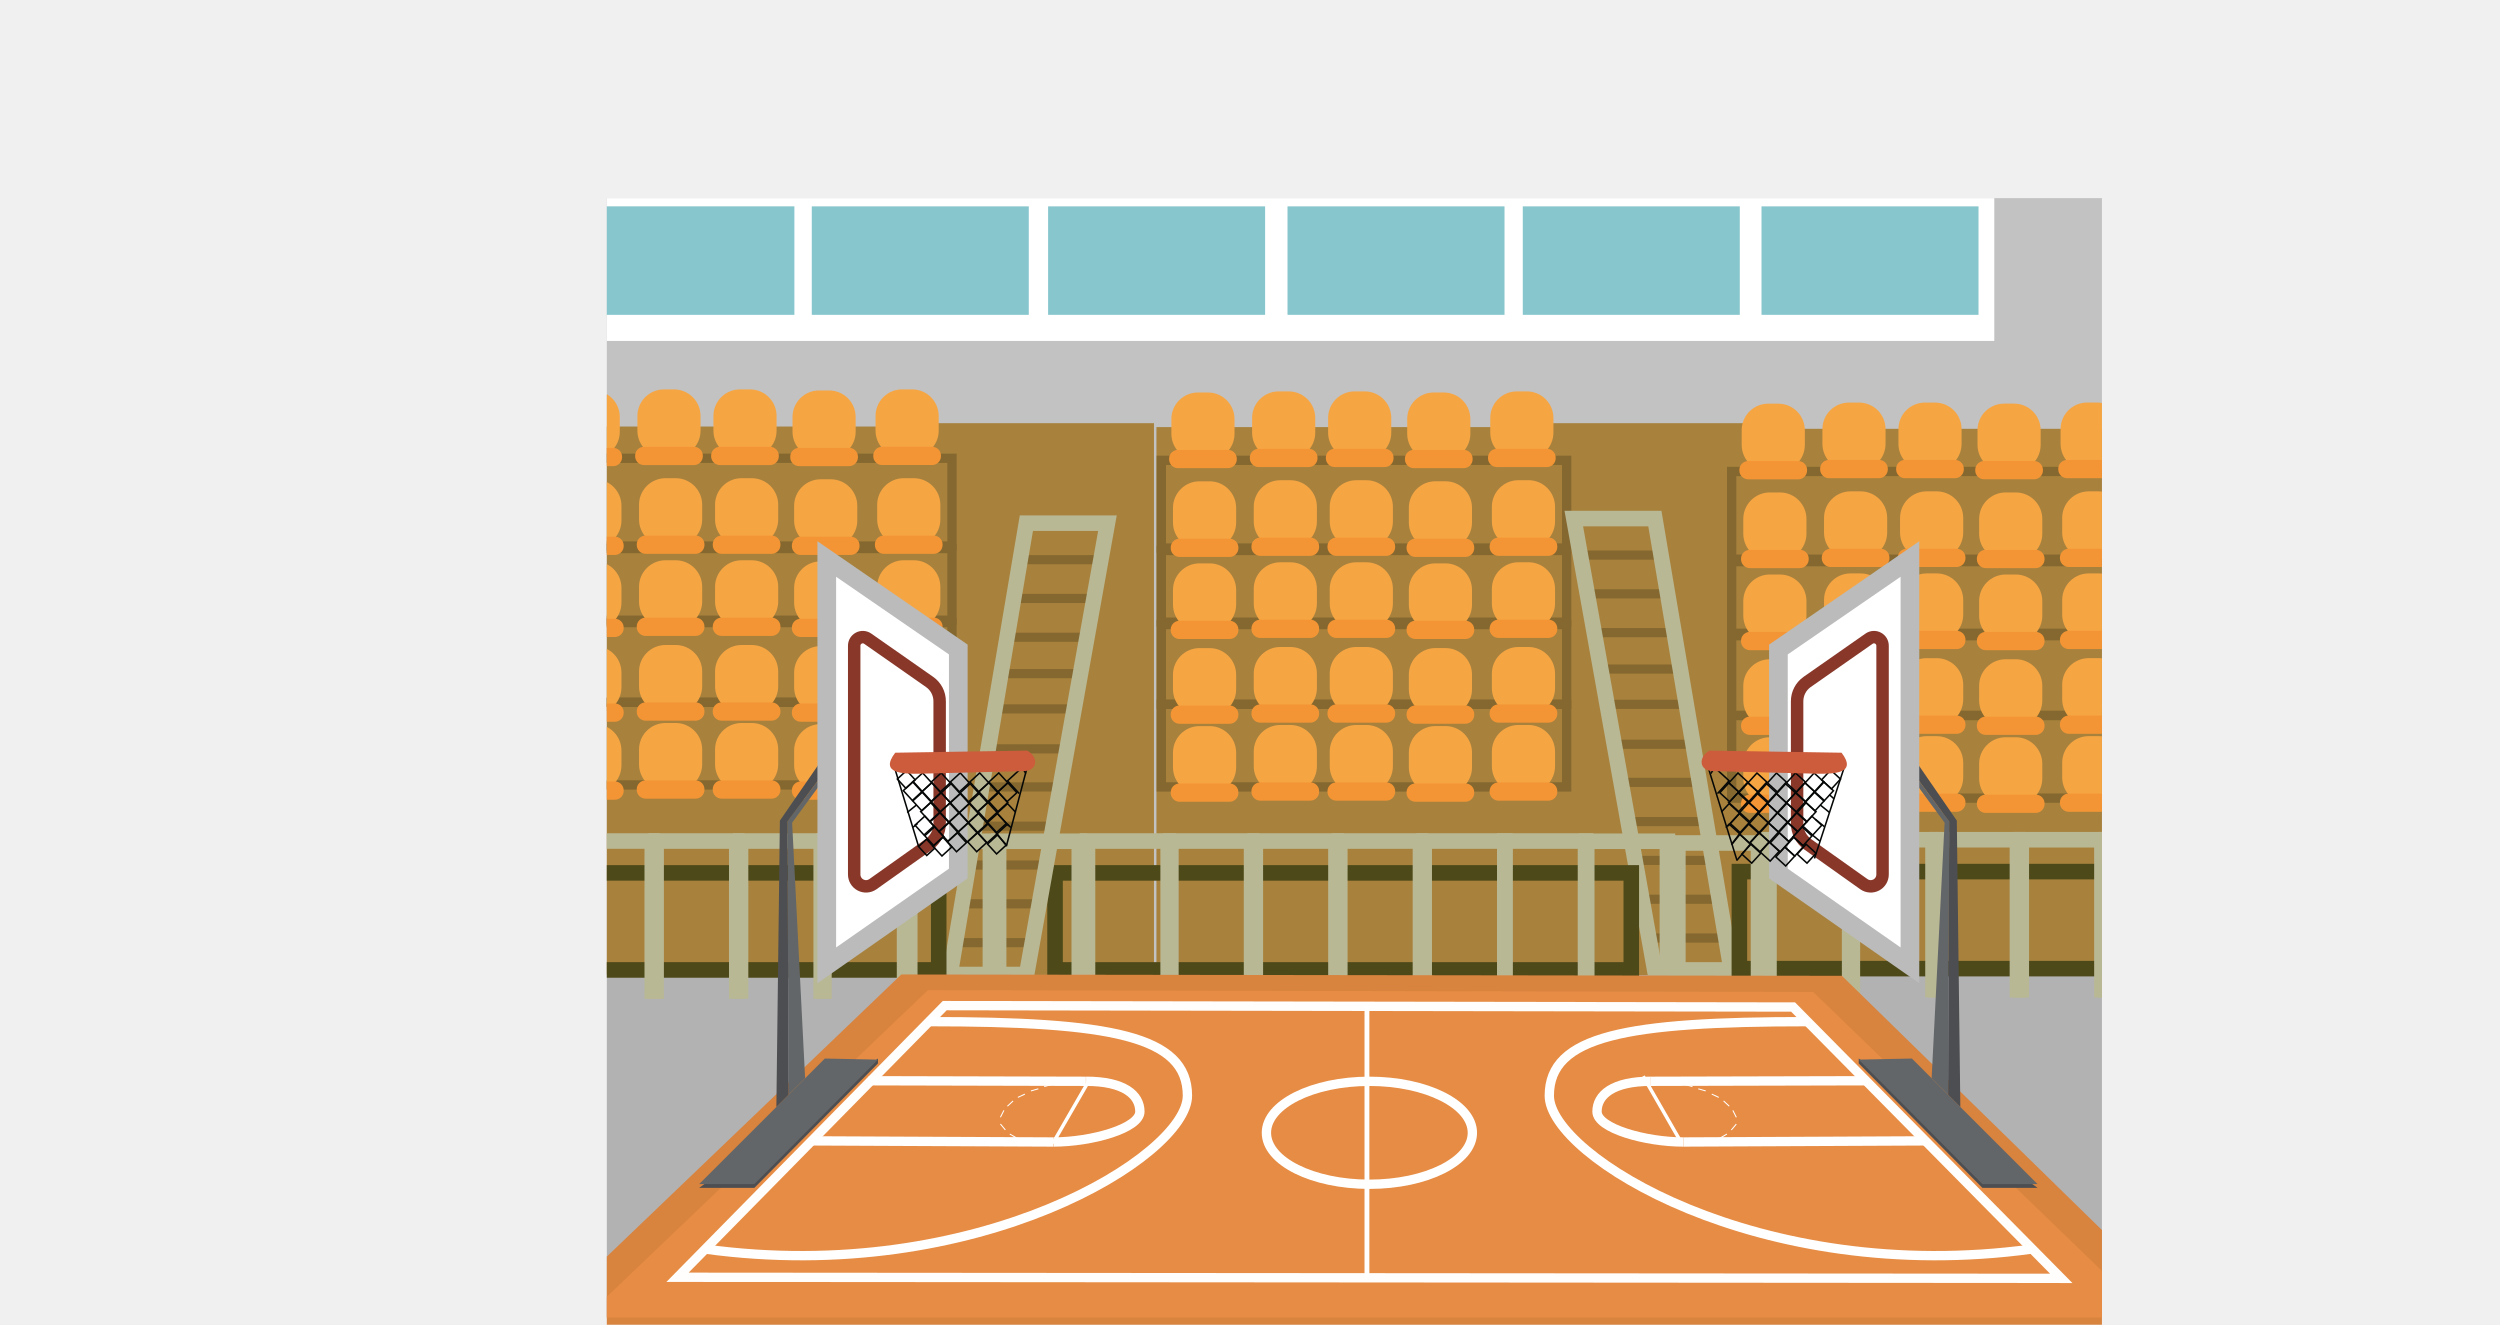
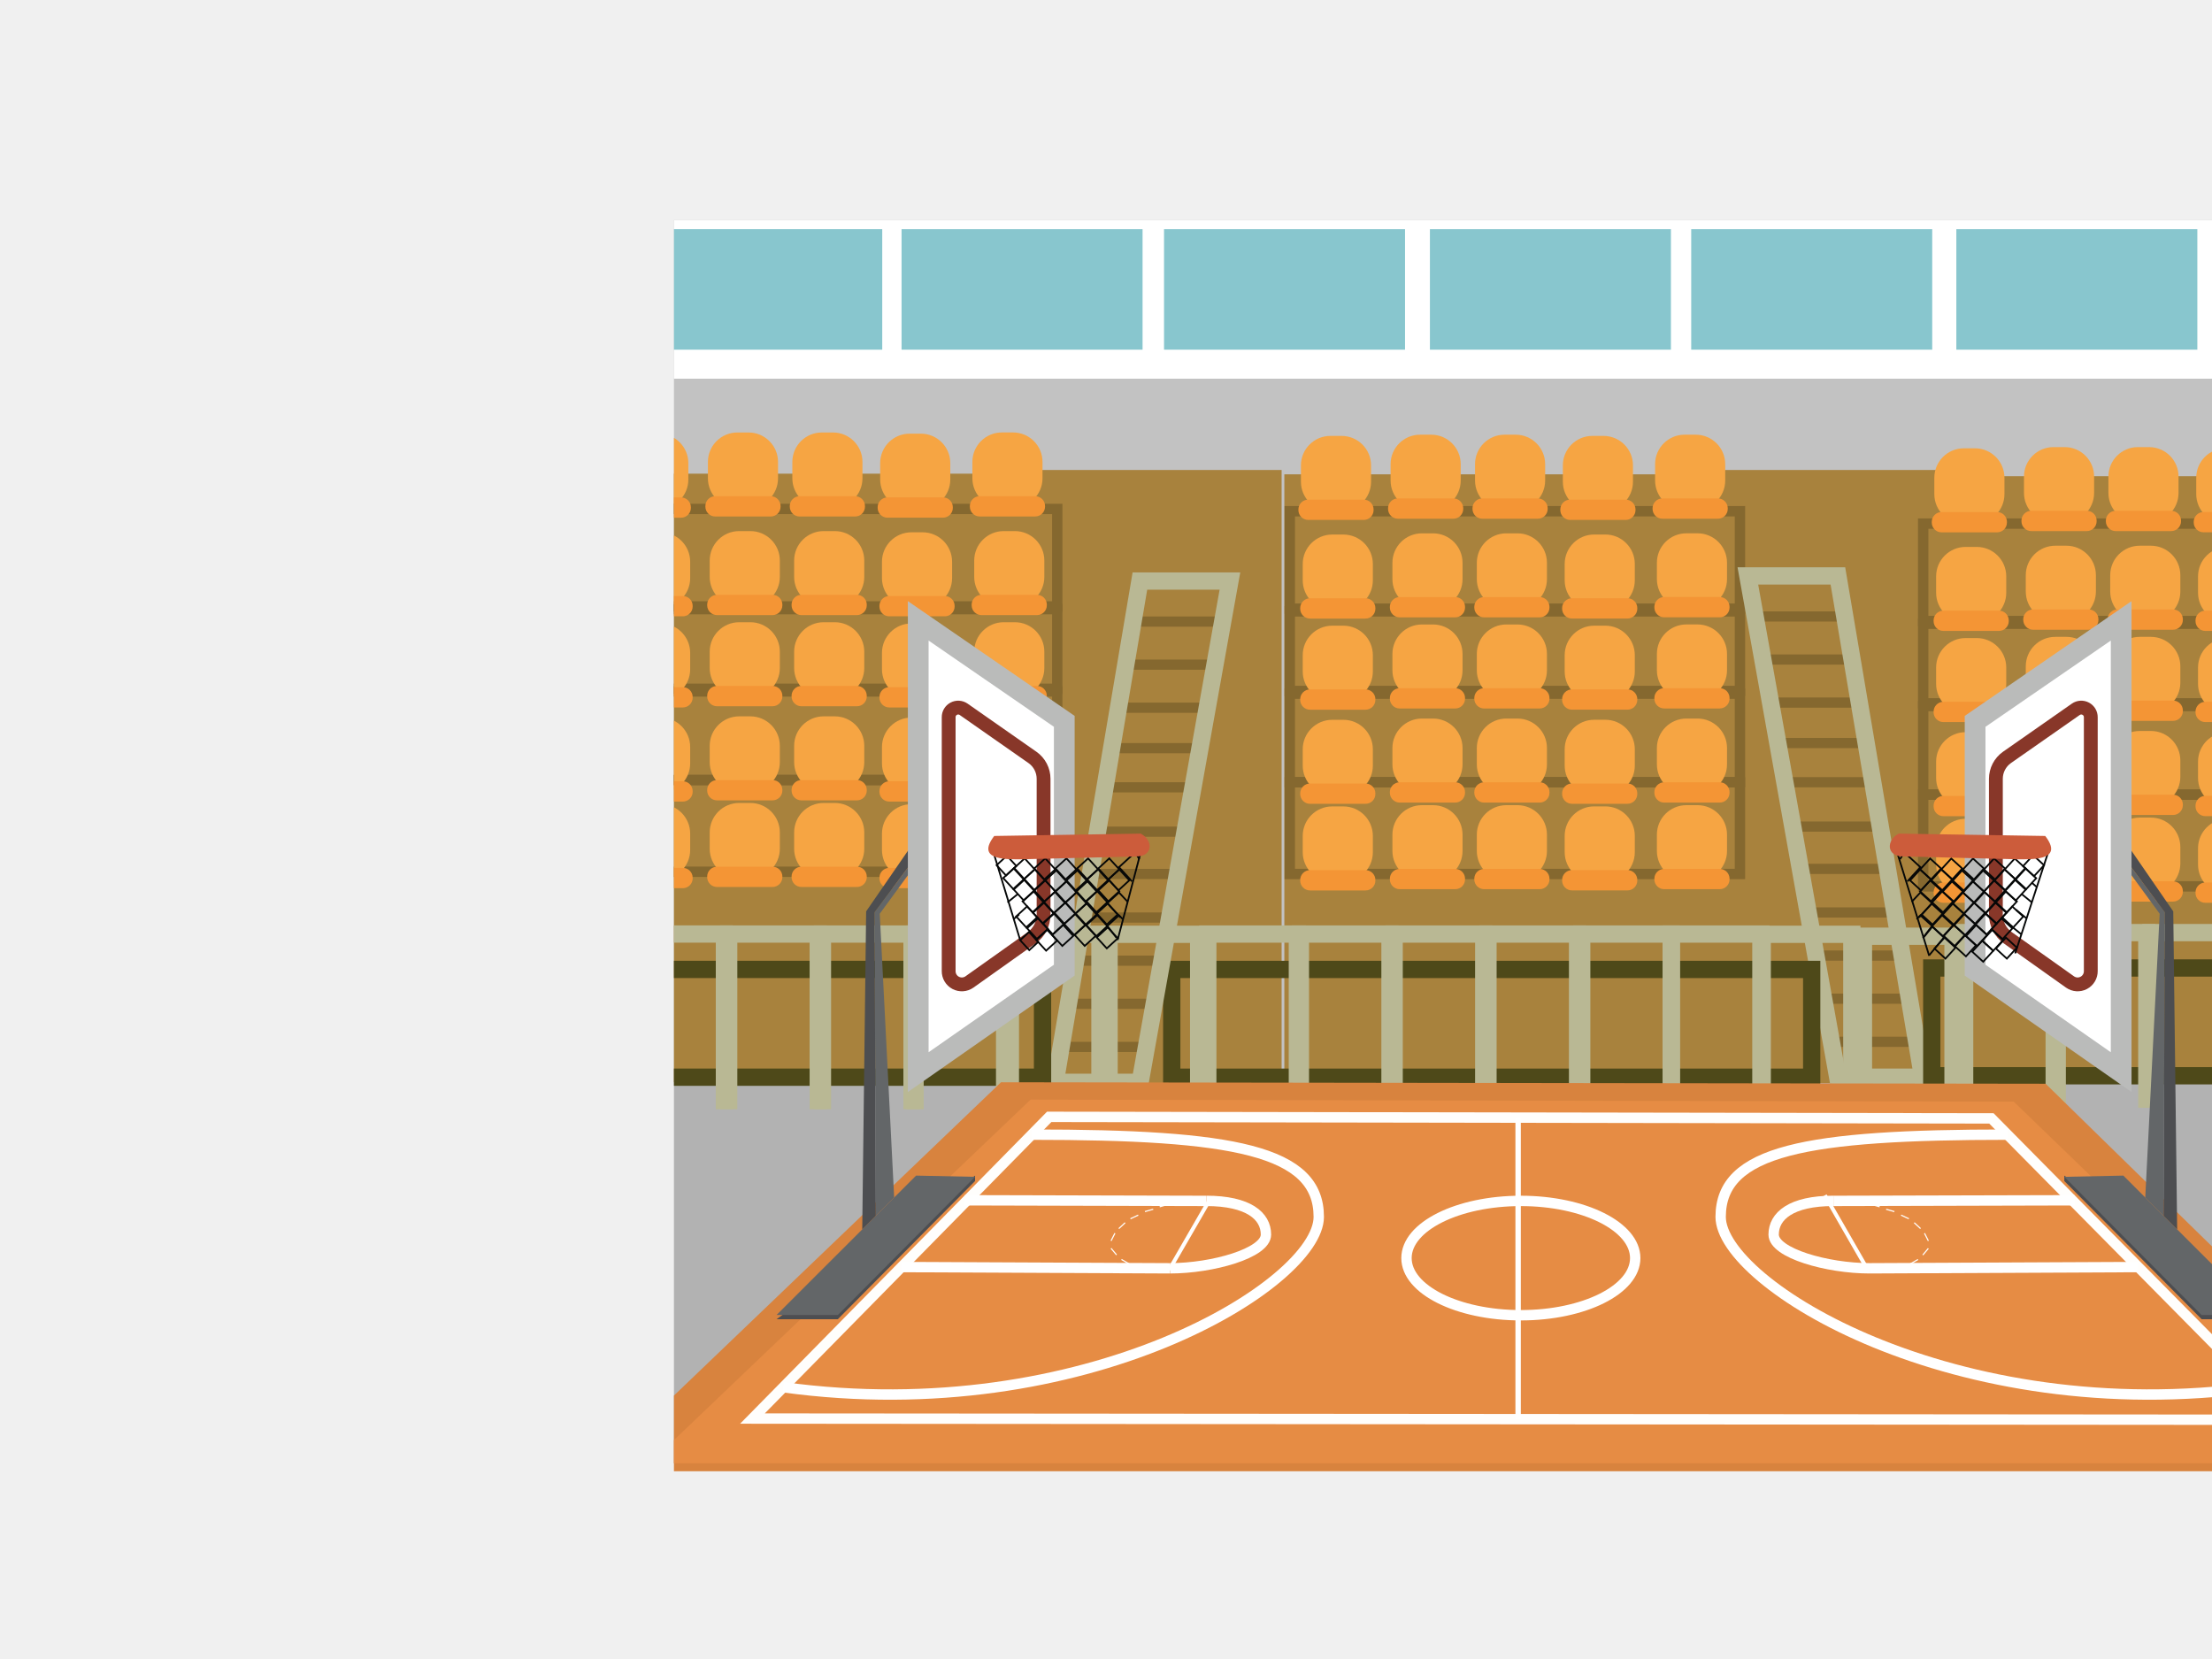
- <svg xmlns="http://www.w3.org/2000/svg" id="Layer_1" data-name="Layer 1" viewBox="0 0 803.33 425.67">
+ <svg xmlns="http://www.w3.org/2000/svg" id="Layer_1" data-name="Layer 1" width="640" height="480" version="1.1" viewBox="0 0 640 480">
  <defs>
    <style>.cls-1,.cls-12,.cls-13,.cls-16,.cls-17,.cls-21,.cls-22,.cls-9{fill:none;}.cls-2{clip-path:url(#clip-path);}.cls-3{fill:#c2c2c2;}.cls-4{fill:#a8823d;}.cls-5{fill:#b2b2b2;}.cls-20,.cls-6{fill:#fff;}.cls-7{fill:#88c6ce;}.cls-8{fill:#f6a543;}.cls-9{stroke:#85682f;}.cls-12,.cls-13,.cls-16,.cls-17,.cls-20,.cls-21,.cls-22,.cls-9{stroke-miterlimit:10;}.cls-16,.cls-17,.cls-9{stroke-width:3px;}.cls-10{fill:#f49535;}.cls-11{fill:#85682f;}.cls-12{stroke:#b9b894;}.cls-12,.cls-13{stroke-width:5px;}.cls-13{stroke:#4e4919;}.cls-14{fill:#d8833e;}.cls-15{fill:#e68c44;}.cls-16{stroke:#fffefc;}.cls-17{stroke:#fff;}.cls-18{fill:#4d4e51;}.cls-19{fill:#636668;}.cls-20{stroke:#babbba;stroke-width:6px;}.cls-21{stroke:#883729;stroke-width:4px;}.cls-22{stroke:#050707;stroke-width:0.5px;}.cls-23{fill:#cc5c3b;}</style>
    <clipPath id="clip-path" transform="translate(194.99 63.67)">
      <rect class="cls-1" width="480.43" height="362" />
    </clipPath>
  </defs>
  <g class="cls-2">
    <rect class="cls-3" width="803.33" height="313.29" />
    <rect class="cls-4" x="496.35" y="135.98" width="70.16" height="177.71" />
    <rect class="cls-4" x="300.65" y="135.98" width="70.16" height="177.89" />
    <rect class="cls-4" x="552.6" y="137.78" width="124.58" height="176.11" />
    <rect class="cls-4" x="371.6" y="137.24" width="134.55" height="176.11" />
    <rect class="cls-4" x="194.99" y="137.05" width="110.91" height="176.11" />
    <rect class="cls-5" x="194.99" y="313.34" width="485.75" height="110.04" />
    <rect class="cls-6" x="102.46" y="23.07" width="538.37" height="86.49" />
    <rect class="cls-7" x="109.17" y="27.76" width="69.73" height="34.86" />
    <rect class="cls-7" x="109.17" y="66.31" width="69.73" height="34.86" />
    <rect class="cls-7" x="185.53" y="27.76" width="69.73" height="34.86" />
    <rect class="cls-7" x="185.53" y="66.31" width="69.73" height="34.86" />
    <rect class="cls-7" x="260.85" y="27.76" width="69.73" height="34.86" />
    <rect class="cls-7" x="260.85" y="66.31" width="69.73" height="34.86" />
    <rect class="cls-7" x="338.11" y="27.76" width="69.73" height="34.86" />
    <rect class="cls-7" x="413.72" y="27.76" width="69.73" height="34.86" />
    <rect class="cls-7" x="336.79" y="66.31" width="69.73" height="34.86" />
    <rect class="cls-7" x="413.72" y="66.31" width="69.73" height="34.86" />
    <rect class="cls-7" x="489.32" y="27.76" width="69.73" height="34.86" />
    <rect class="cls-7" x="566.03" y="27.76" width="69.73" height="34.86" />
    <rect class="cls-7" x="489.32" y="66.31" width="69.73" height="34.86" />
    <rect class="cls-7" x="566.03" y="66.31" width="69.73" height="34.86" />
    <rect class="cls-8" x="376.4" y="126.12" width="20.29" height="21.78" rx="8.53" />
    <rect class="cls-9" x="373.18" y="147.91" width="130.24" height="28.2" />
    <rect class="cls-9" x="373.18" y="176.89" width="130.24" height="23.03" />
    <rect class="cls-9" x="373.18" y="200.7" width="130.24" height="25.62" />
    <rect class="cls-9" x="373.18" y="226.32" width="130.24" height="26.55" />
    <rect class="cls-10" x="375.67" y="144.56" width="21.75" height="5.87" rx="2.84" />
    <rect class="cls-11" x="507.55" y="176.89" width="26.45" height="2.95" />
    <rect class="cls-11" x="509.6" y="189.35" width="26.45" height="2.95" />
    <rect class="cls-11" x="511.99" y="201.81" width="26.45" height="2.95" />
    <rect class="cls-11" x="514.07" y="213.51" width="26.45" height="2.95" />
    <rect class="cls-11" x="515.85" y="224.85" width="26.45" height="2.95" />
    <rect class="cls-11" x="517.77" y="237.68" width="26.45" height="2.95" />
    <rect class="cls-11" x="520.02" y="249.92" width="26.45" height="2.95" />
    <rect class="cls-11" x="522.55" y="262.53" width="26.45" height="2.95" />
    <rect class="cls-11" x="524.34" y="275" width="26.45" height="2.95" />
    <rect class="cls-11" x="526.57" y="287.48" width="26.45" height="2.95" />
    <rect class="cls-11" x="528.93" y="299.95" width="26.45" height="2.95" />
    <polygon class="cls-12" points="556.28 311.67 531.7 311.67 505.71 166.63 531.76 166.63 556.28 311.67" />
    <rect class="cls-13" x="339.02" y="280.49" width="185.16" height="31.18" />
    <polyline class="cls-12" points="349.45 320.94 349.45 270.25 375.37 270.25 375.37 320.94" />
    <polyline class="cls-12" points="376.24 320.94 376.24 270.25 402.17 270.25 402.17 320.94" />
    <polyline class="cls-12" points="403.37 320.94 403.37 270.25 429.29 270.25 429.29 320.94" />
    <polyline class="cls-12" points="430.52 320.94 430.52 270.25 456.44 270.25 456.44 320.94" />
    <polyline class="cls-12" points="457.64 320.94 457.64 270.25 483.56 270.25 483.56 320.94" />
    <polyline class="cls-12" points="483.56 320.94 483.56 270.25 509.48 270.25 509.48 320.94" />
    <rect class="cls-8" x="402.34" y="125.77" width="20.29" height="21.78" rx="8.53" />
    <rect class="cls-10" x="401.61" y="144.21" width="21.75" height="5.87" rx="2.84" />
    <rect class="cls-8" x="426.77" y="125.77" width="20.29" height="21.78" rx="8.53" />
    <rect class="cls-10" x="426.04" y="144.21" width="21.75" height="5.87" rx="2.84" />
    <rect class="cls-8" x="452.18" y="126.12" width="20.29" height="21.78" rx="8.53" />
    <rect class="cls-10" x="451.45" y="144.56" width="21.75" height="5.87" rx="2.84" />
    <rect class="cls-8" x="478.87" y="125.77" width="20.29" height="21.78" rx="8.53" />
    <rect class="cls-10" x="478.14" y="144.21" width="21.75" height="5.87" rx="2.84" />
    <rect class="cls-8" x="376.92" y="154.66" width="20.29" height="21.78" rx="8.53" />
    <rect class="cls-10" x="376.19" y="173.1" width="21.75" height="5.87" rx="2.84" />
    <rect class="cls-8" x="402.87" y="154.31" width="20.29" height="21.78" rx="8.53" />
    <rect class="cls-10" x="402.13" y="172.75" width="21.75" height="5.87" rx="2.84" />
    <rect class="cls-8" x="427.29" y="154.31" width="20.29" height="21.78" rx="8.53" />
    <rect class="cls-10" x="426.56" y="172.75" width="21.75" height="5.87" rx="2.84" />
    <rect class="cls-8" x="452.71" y="154.65" width="20.29" height="21.78" rx="8.53" />
    <rect class="cls-10" x="451.97" y="173.09" width="21.75" height="5.87" rx="2.84" />
    <rect class="cls-8" x="479.39" y="154.3" width="20.29" height="21.78" rx="8.53" />
    <rect class="cls-10" x="478.66" y="172.74" width="21.75" height="5.87" rx="2.84" />
    <rect class="cls-8" x="376.92" y="181.03" width="20.29" height="21.78" rx="8.53" />
    <rect class="cls-10" x="376.19" y="199.47" width="21.75" height="5.87" rx="2.84" />
    <rect class="cls-8" x="402.87" y="180.68" width="20.29" height="21.78" rx="8.53" />
    <rect class="cls-10" x="402.13" y="199.12" width="21.75" height="5.87" rx="2.84" />
    <rect class="cls-8" x="427.29" y="180.68" width="20.29" height="21.78" rx="8.53" />
    <rect class="cls-10" x="426.56" y="199.12" width="21.75" height="5.87" rx="2.84" />
    <rect class="cls-8" x="452.71" y="181.03" width="20.29" height="21.78" rx="8.53" />
    <rect class="cls-10" x="451.97" y="199.46" width="21.75" height="5.87" rx="2.84" />
    <rect class="cls-8" x="479.39" y="180.67" width="20.29" height="21.78" rx="8.53" />
    <rect class="cls-10" x="478.66" y="199.11" width="21.75" height="5.87" rx="2.84" />
    <rect class="cls-8" x="376.92" y="208.26" width="20.29" height="21.78" rx="8.53" />
    <rect class="cls-10" x="376.19" y="226.7" width="21.75" height="5.87" rx="2.84" />
    <rect class="cls-8" x="402.87" y="207.9" width="20.29" height="21.78" rx="8.53" />
    <rect class="cls-10" x="402.13" y="226.34" width="21.75" height="5.87" rx="2.84" />
    <rect class="cls-8" x="427.29" y="207.9" width="20.29" height="21.78" rx="8.53" />
    <rect class="cls-10" x="426.56" y="226.34" width="21.75" height="5.87" rx="2.84" />
    <rect class="cls-8" x="452.71" y="208.25" width="20.29" height="21.78" rx="8.53" />
    <rect class="cls-10" x="451.97" y="226.69" width="21.75" height="5.87" rx="2.84" />
    <rect class="cls-8" x="479.39" y="207.9" width="20.29" height="21.78" rx="8.53" />
    <rect class="cls-10" x="478.66" y="226.34" width="21.75" height="5.87" rx="2.84" />
    <rect class="cls-8" x="376.92" y="233.32" width="20.29" height="21.78" rx="8.53" />
    <rect class="cls-10" x="376.19" y="251.76" width="21.75" height="5.87" rx="2.84" />
    <rect class="cls-8" x="402.87" y="232.96" width="20.29" height="21.78" rx="8.53" />
    <rect class="cls-10" x="402.13" y="251.4" width="21.75" height="5.87" rx="2.84" />
    <rect class="cls-8" x="427.29" y="232.96" width="20.29" height="21.78" rx="8.53" />
    <rect class="cls-10" x="426.56" y="251.4" width="21.75" height="5.87" rx="2.84" />
    <rect class="cls-8" x="452.71" y="233.31" width="20.29" height="21.78" rx="8.53" />
    <rect class="cls-10" x="451.97" y="251.75" width="21.75" height="5.87" rx="2.84" />
    <rect class="cls-8" x="479.39" y="232.96" width="20.29" height="21.78" rx="8.53" />
    <rect class="cls-10" x="478.66" y="251.4" width="21.75" height="5.87" rx="2.84" />
    <rect class="cls-11" x="132.59" y="114.69" width="26.45" height="2.95" transform="translate(486.62 296.01) rotate(180)" />
    <rect class="cls-11" x="130.54" y="127.15" width="26.45" height="2.95" transform="translate(482.51 320.93) rotate(180)" />
    <rect class="cls-11" x="128.16" y="139.62" width="26.45" height="2.95" transform="translate(477.74 345.86) rotate(180)" />
    <rect class="cls-11" x="126.07" y="151.31" width="26.45" height="2.95" transform="translate(473.58 369.25) rotate(180)" />
    <rect class="cls-11" x="124.29" y="162.65" width="26.45" height="2.95" transform="translate(470.01 391.92) rotate(180)" />
    <rect class="cls-11" x="122.37" y="175.48" width="26.45" height="2.95" transform="translate(466.17 417.58) rotate(180)" />
    <rect class="cls-11" x="120.12" y="187.72" width="26.45" height="2.95" transform="translate(461.67 442.06) rotate(180)" />
    <rect class="cls-11" x="117.59" y="200.33" width="26.45" height="2.95" transform="translate(456.61 467.28) rotate(180)" />
    <rect class="cls-11" x="115.81" y="212.8" width="26.45" height="2.95" transform="translate(453.04 492.23) rotate(180)" />
    <rect class="cls-11" x="113.57" y="225.28" width="26.45" height="2.95" transform="translate(448.58 517.18) rotate(180)" />
    <rect class="cls-11" x="111.21" y="237.75" width="26.45" height="2.95" transform="translate(443.86 542.13) rotate(180)" />
    <polygon class="cls-12" points="305.29 313.14 329.87 313.14 355.86 168.11 329.81 168.11 305.29 313.14" />
    <rect class="cls-8" x="178.87" y="125.48" width="20.29" height="21.78" rx="8.53" />
    <rect class="cls-9" x="175.66" y="147.26" width="130.24" height="28.2" />
    <rect class="cls-9" x="175.66" y="176.25" width="130.24" height="23.03" />
    <rect class="cls-9" x="175.66" y="200.06" width="130.24" height="25.62" />
    <rect class="cls-9" x="175.66" y="225.68" width="130.24" height="26.55" />
    <rect class="cls-10" x="178.14" y="143.92" width="21.75" height="5.87" rx="2.84" />
    <rect class="cls-8" x="204.82" y="125.13" width="20.29" height="21.78" rx="8.53" />
    <rect class="cls-10" x="204.09" y="143.57" width="21.75" height="5.87" rx="2.84" />
    <rect class="cls-8" x="229.25" y="125.13" width="20.29" height="21.78" rx="8.53" />
    <rect class="cls-10" x="228.51" y="143.57" width="21.75" height="5.87" rx="2.84" />
    <rect class="cls-8" x="254.66" y="125.47" width="20.29" height="21.78" rx="8.53" />
    <rect class="cls-10" x="253.93" y="143.91" width="21.75" height="5.87" rx="2.84" />
    <rect class="cls-8" x="281.34" y="125.12" width="20.29" height="21.78" rx="8.53" />
    <rect class="cls-10" x="280.61" y="143.56" width="21.75" height="5.87" rx="2.84" />
    <rect class="cls-8" x="179.4" y="154.01" width="20.29" height="21.78" rx="8.53" />
    <rect class="cls-10" x="178.66" y="172.45" width="21.75" height="5.87" rx="2.84" />
    <rect class="cls-8" x="205.34" y="153.66" width="20.29" height="21.78" rx="8.53" />
    <rect class="cls-10" x="204.61" y="172.1" width="21.75" height="5.87" rx="2.84" />
    <rect class="cls-8" x="229.77" y="153.66" width="20.29" height="21.78" rx="8.53" />
    <rect class="cls-10" x="229.03" y="172.1" width="21.75" height="5.87" rx="2.84" />
    <rect class="cls-8" x="255.18" y="154.01" width="20.29" height="21.78" rx="8.53" />
    <rect class="cls-10" x="254.45" y="172.45" width="21.75" height="5.87" rx="2.84" />
    <rect class="cls-8" x="281.87" y="153.66" width="20.29" height="21.78" rx="8.53" />
    <rect class="cls-10" x="281.13" y="172.1" width="21.75" height="5.87" rx="2.84" />
    <rect class="cls-8" x="179.4" y="180.39" width="20.29" height="21.78" rx="8.53" />
    <rect class="cls-10" x="178.66" y="198.82" width="21.75" height="5.87" rx="2.84" />
    <rect class="cls-8" x="205.34" y="180.03" width="20.29" height="21.78" rx="8.53" />
    <rect class="cls-10" x="204.61" y="198.47" width="21.75" height="5.87" rx="2.84" />
    <rect class="cls-8" x="229.77" y="180.03" width="20.29" height="21.78" rx="8.53" />
    <rect class="cls-10" x="229.03" y="198.47" width="21.75" height="5.87" rx="2.84" />
    <rect class="cls-8" x="255.18" y="180.38" width="20.29" height="21.78" rx="8.53" />
    <rect class="cls-10" x="254.45" y="198.82" width="21.75" height="5.87" rx="2.84" />
    <rect class="cls-8" x="281.87" y="180.03" width="20.29" height="21.78" rx="8.53" />
    <rect class="cls-10" x="281.13" y="198.47" width="21.75" height="5.87" rx="2.84" />
    <rect class="cls-8" x="179.4" y="207.61" width="20.29" height="21.78" rx="8.53" />
    <rect class="cls-10" x="178.66" y="226.05" width="21.75" height="5.87" rx="2.84" />
    <rect class="cls-8" x="205.34" y="207.26" width="20.29" height="21.78" rx="8.53" />
    <rect class="cls-10" x="204.61" y="225.7" width="21.75" height="5.87" rx="2.84" />
    <rect class="cls-8" x="229.77" y="207.26" width="20.29" height="21.78" rx="8.53" />
    <rect class="cls-10" x="229.03" y="225.7" width="21.75" height="5.87" rx="2.84" />
    <rect class="cls-8" x="255.18" y="207.61" width="20.29" height="21.78" rx="8.53" />
    <rect class="cls-10" x="254.45" y="226.05" width="21.75" height="5.87" rx="2.84" />
    <rect class="cls-8" x="281.87" y="207.25" width="20.29" height="21.78" rx="8.53" />
    <rect class="cls-10" x="281.13" y="225.69" width="21.75" height="5.87" rx="2.84" />
    <rect class="cls-8" x="179.4" y="232.67" width="20.29" height="21.78" rx="8.53" />
    <rect class="cls-10" x="178.66" y="251.11" width="21.75" height="5.87" rx="2.84" />
    <rect class="cls-8" x="205.34" y="232.32" width="20.29" height="21.78" rx="8.53" />
    <rect class="cls-10" x="204.61" y="250.76" width="21.75" height="5.87" rx="2.84" />
    <rect class="cls-8" x="229.77" y="232.32" width="20.29" height="21.78" rx="8.53" />
    <rect class="cls-10" x="229.03" y="250.76" width="21.75" height="5.87" rx="2.84" />
    <rect class="cls-8" x="255.18" y="232.67" width="20.29" height="21.78" rx="8.53" />
    <rect class="cls-10" x="254.45" y="251.11" width="21.75" height="5.87" rx="2.84" />
    <rect class="cls-8" x="281.87" y="232.31" width="20.29" height="21.78" rx="8.53" />
    <rect class="cls-10" x="281.13" y="250.75" width="21.75" height="5.87" rx="2.84" />
    <rect class="cls-13" x="-72.64" y="216.82" width="179.28" height="31.18" transform="translate(229 528.49) rotate(180)" />
    <polyline class="cls-12" points="290.67 320.94 290.67 270.25 264.75 270.25 264.75 320.94" />
    <polyline class="cls-12" points="263.88 320.94 263.88 270.25 237.96 270.25 237.96 320.94" />
    <polyline class="cls-12" points="236.75 320.94 236.75 270.25 210.83 270.25 210.83 320.94" />
    <polyline class="cls-12" points="209.6 320.94 209.6 270.25 183.68 270.25 183.68 320.94" />
    <polyline class="cls-12" points="182.48 320.94 182.48 270.25 156.56 270.25 156.56 320.94" />
    <rect class="cls-8" x="559.66" y="129.71" width="20.29" height="21.78" rx="8.53" />
    <rect class="cls-9" x="556.44" y="151.49" width="130.24" height="28.2" />
    <rect class="cls-9" x="556.44" y="180.47" width="130.24" height="23.03" />
    <rect class="cls-9" x="556.44" y="204.29" width="130.24" height="25.62" />
    <rect class="cls-9" x="556.44" y="229.91" width="130.24" height="26.55" />
    <rect class="cls-10" x="558.92" y="148.15" width="21.75" height="5.87" rx="2.84" />
    <rect class="cls-8" x="585.6" y="129.36" width="20.29" height="21.78" rx="8.53" />
    <rect class="cls-10" x="584.87" y="147.79" width="21.75" height="5.87" rx="2.84" />
    <rect class="cls-8" x="610.03" y="129.36" width="20.29" height="21.78" rx="8.53" />
    <rect class="cls-10" x="609.29" y="147.79" width="21.75" height="5.87" rx="2.84" />
    <rect class="cls-8" x="635.44" y="129.7" width="20.29" height="21.78" rx="8.53" />
    <rect class="cls-10" x="634.71" y="148.14" width="21.75" height="5.87" rx="2.84" />
    <rect class="cls-8" x="662.13" y="129.35" width="20.29" height="21.78" rx="8.53" />
    <rect class="cls-10" x="661.39" y="147.79" width="21.75" height="5.87" rx="2.84" />
    <rect class="cls-8" x="560.18" y="158.24" width="20.29" height="21.78" rx="8.53" />
    <rect class="cls-10" x="559.45" y="176.68" width="21.75" height="5.87" rx="2.84" />
    <rect class="cls-8" x="586.12" y="157.89" width="20.29" height="21.78" rx="8.53" />
    <rect class="cls-10" x="585.39" y="176.33" width="21.75" height="5.87" rx="2.84" />
    <rect class="cls-8" x="610.55" y="157.89" width="20.29" height="21.78" rx="8.53" />
    <rect class="cls-10" x="609.82" y="176.33" width="21.75" height="5.87" rx="2.84" />
    <rect class="cls-8" x="635.96" y="158.24" width="20.29" height="21.78" rx="8.53" />
    <rect class="cls-10" x="635.23" y="176.68" width="21.75" height="5.87" rx="2.84" />
    <rect class="cls-8" x="662.65" y="157.89" width="20.29" height="21.78" rx="8.53" />
    <rect class="cls-10" x="661.92" y="176.33" width="21.75" height="5.87" rx="2.84" />
    <rect class="cls-8" x="560.18" y="184.61" width="20.29" height="21.78" rx="8.53" />
    <rect class="cls-10" x="559.45" y="203.05" width="21.75" height="5.87" rx="2.84" />
    <rect class="cls-8" x="586.12" y="184.26" width="20.29" height="21.78" rx="8.53" />
    <rect class="cls-10" x="585.39" y="202.7" width="21.75" height="5.87" rx="2.84" />
    <rect class="cls-8" x="610.55" y="184.26" width="20.29" height="21.78" rx="8.53" />
    <rect class="cls-10" x="609.82" y="202.7" width="21.75" height="5.87" rx="2.84" />
    <rect class="cls-8" x="635.96" y="184.61" width="20.29" height="21.78" rx="8.53" />
    <rect class="cls-10" x="635.23" y="203.05" width="21.75" height="5.87" rx="2.84" />
    <rect class="cls-8" x="662.65" y="184.26" width="20.29" height="21.78" rx="8.53" />
    <rect class="cls-10" x="661.92" y="202.7" width="21.75" height="5.87" rx="2.84" />
    <rect class="cls-8" x="560.18" y="211.84" width="20.29" height="21.78" rx="8.53" />
    <rect class="cls-10" x="559.45" y="230.28" width="21.75" height="5.87" rx="2.84" />
    <rect class="cls-8" x="586.12" y="211.49" width="20.29" height="21.78" rx="8.53" />
    <rect class="cls-10" x="585.39" y="229.93" width="21.75" height="5.87" rx="2.84" />
    <rect class="cls-8" x="610.55" y="211.49" width="20.29" height="21.78" rx="8.53" />
    <rect class="cls-10" x="609.82" y="229.93" width="21.75" height="5.87" rx="2.84" />
    <rect class="cls-8" x="635.96" y="211.84" width="20.29" height="21.78" rx="8.53" />
    <rect class="cls-10" x="635.23" y="230.27" width="21.75" height="5.87" rx="2.84" />
    <rect class="cls-8" x="662.65" y="211.48" width="20.29" height="21.78" rx="8.53" />
    <rect class="cls-10" x="661.92" y="229.92" width="21.75" height="5.87" rx="2.84" />
    <rect class="cls-8" x="560.18" y="236.9" width="20.29" height="21.78" rx="8.53" />
    <rect class="cls-10" x="559.45" y="255.34" width="21.75" height="5.87" rx="2.84" />
    <rect class="cls-8" x="586.12" y="236.55" width="20.29" height="21.78" rx="8.53" />
    <rect class="cls-10" x="585.39" y="254.99" width="21.75" height="5.87" rx="2.84" />
    <rect class="cls-8" x="610.55" y="236.55" width="20.29" height="21.78" rx="8.53" />
    <rect class="cls-10" x="609.82" y="254.99" width="21.75" height="5.87" rx="2.84" />
    <rect class="cls-8" x="635.96" y="236.9" width="20.29" height="21.78" rx="8.53" />
    <rect class="cls-10" x="635.23" y="255.34" width="21.75" height="5.87" rx="2.84" />
    <rect class="cls-8" x="662.65" y="236.54" width="20.29" height="21.78" rx="8.53" />
    <rect class="cls-10" x="661.92" y="254.98" width="21.75" height="5.87" rx="2.84" />
    <rect class="cls-13" x="558.92" y="280.07" width="177.82" height="31.18" />
    <polyline class="cls-12" points="568.43 320.52 568.43 269.83 594.35 269.83 594.35 320.52" />
    <polyline class="cls-12" points="595.22 320.52 595.22 269.83 621.14 269.83 621.14 320.52" />
    <polyline class="cls-12" points="622.35 320.52 622.35 269.83 648.27 269.83 648.27 320.52" />
    <polyline class="cls-12" points="649.5 320.52 649.5 269.83 675.42 269.83 675.42 320.52" />
    <polyline class="cls-12" points="676.61 320.52 676.61 269.83 702.53 269.83 702.53 320.52" />
    <polyline class="cls-12" points="509.87 321 509.87 270.32 535.79 270.32 535.79 321" />
    <polyline class="cls-12" points="539.15 320.52 539.15 270.88 565.07 270.88 565.07 320.52" />
    <polyline class="cls-12" points="318.25 321 318.25 270.32 292.33 270.32 292.33 321" />
    <polyline class="cls-12" points="346.81 321 346.81 270.32 320.89 270.32 320.89 321" />
    <polygon class="cls-14" points="194.5 404.25 289.63 313.13 591.86 313.56 677.18 396.97 677.18 425.67 194.5 425.67 194.5 404.25" />
    <polygon class="cls-15" points="194.99 416.67 298.17 318.16 582.64 318.74 677.08 409.97 677.08 423.38 194.99 423.38 194.99 416.67" />
    <polygon class="cls-16" points="303.57 323.14 217.71 410.43 662.35 410.78 576.18 323.59 303.57 323.14" />
    <rect class="cls-6" x="438.46" y="323.36" width="1.56" height="87.24" />
    <ellipse class="cls-17" cx="440.03" cy="364" rx="33.09" ry="16.54" />
    <path class="cls-17" d="M154,283.78c12.23,0,17.29,4.37,17.29,9.75s-15.52,9.76-27.76,9.76" transform="translate(194.99 63.67)" />
    <rect class="cls-6" x="148.62" y="281.8" width="1.12" height="23.52" transform="translate(361.75 28.41) rotate(30)" />
    <rect class="cls-6" x="148.86" y="283.45" width="2.49" height="0.33" transform="translate(177.53 73.62) rotate(-3.59)" />
    <rect class="cls-6" x="144.82" y="284" width="2.49" height="0.33" transform="translate(151.07 90.95) rotate(-9.28)" />
    <rect class="cls-6" x="140.51" y="284.97" width="2.49" height="0.33" transform="translate(122 113.69) rotate(-15.97)" />
    <rect class="cls-6" x="136.24" y="286.36" width="2.49" height="0.33" transform="translate(121.45 112.57) rotate(-15.97)" />
    <rect class="cls-6" x="131.98" y="288.25" width="2.49" height="0.33" transform="translate(84.96 147.73) rotate(-25.17)" />
    <rect class="cls-6" x="128.4" y="290.77" width="2.49" height="0.33" transform="translate(31.41 230.21) rotate(-42.99)" />
    <rect class="cls-6" x="125.8" y="294.07" width="2.49" height="0.33" transform="translate(2.09 339.03) rotate(-63.27)" />
    <rect class="cls-6" x="126.05" y="298.29" width="2.49" height="0.33" transform="translate(469.62 73.05) rotate(50.11)" />
    <rect class="cls-6" x="129.32" y="301.19" width="2.49" height="0.33" transform="translate(363.16 38.76) rotate(30)" />
    <rect class="cls-6" x="133.42" y="302.76" width="2.49" height="0.33" transform="translate(330.41 35.09) rotate(24.1)" />
    <path class="cls-17" d="M103.51,264.62c58.36,0,83.06,4.52,83.06,23.79S119.16,349.68,31.63,337.7" transform="translate(194.99 63.67)" />
    <line class="cls-17" x1="338.47" y1="366.96" x2="260.82" y2="366.6" />
    <line class="cls-17" x1="348.93" y1="347.46" x2="279.13" y2="347.28" />
    <polygon class="cls-18" points="224.68 381.69 282.12 340.14 282.12 341.71 242.41 381.69 224.68 381.69" />
    <polygon class="cls-19" points="224.68 380.47 265.05 340.14 282.12 340.49 242.41 380.47 224.68 380.47" />
    <polygon class="cls-19" points="258.71 346.47 253.4 351.77 253.04 263.96 265.67 246.99 265.67 249.16 254.54 264.37 258.71 346.47" />
    <polygon class="cls-18" points="253.4 351.77 249.47 355.7 250.6 263.69 265.67 241.83 265.67 246.99 253.04 263.96 253.4 351.77" />
    <polygon class="cls-20" points="307.93 280.69 265.67 310.2 265.67 179.63 307.93 208.71 307.93 280.69" />
    <path class="cls-21" d="M103.49,207.67l-18,12.78a3.81,3.81,0,0,1-6-3.18V143.86a2.76,2.76,0,0,1,4.33-2.31l19.91,13.92a7.56,7.56,0,0,1,3.22,6.21v39.26A8.23,8.23,0,0,1,103.49,207.67Z" transform="translate(194.99 63.67)" />
    <rect class="cls-22" x="99.21" y="185.58" width="4.3" height="4.3" transform="translate(366.3 49.85) rotate(47.51)" />
    <rect class="cls-22" x="96.18" y="188.36" width="4.3" height="4.3" transform="translate(367.36 52.99) rotate(47.51)" />
    <rect class="cls-22" x="105.18" y="185.58" width="4.3" height="4.3" transform="translate(368.23 45.45) rotate(47.51)" />
    <rect class="cls-22" x="111.3" y="185.58" width="4.3" height="4.3" transform="translate(370.22 40.94) rotate(47.51)" />
    <rect class="cls-22" x="102.12" y="188.75" width="4.3" height="4.3" transform="translate(369.58 48.74) rotate(47.51)" />
    <rect class="cls-22" x="99.21" y="191.68" width="4.3" height="4.3" transform="translate(370.8 51.83) rotate(47.51)" />
    <rect class="cls-22" x="101.76" y="195.09" width="4.3" height="4.3" transform="translate(374.14 51.06) rotate(47.51)" />
    <rect class="cls-22" x="105.18" y="191.96" width="4.3" height="4.3" transform="translate(372.94 47.52) rotate(47.51)" />
    <rect class="cls-22" x="117.57" y="185.58" width="4.3" height="4.3" transform="translate(372.25 36.31) rotate(47.51)" />
    <rect class="cls-22" x="123.69" y="185.58" width="4.3" height="4.3" transform="translate(374.24 31.8) rotate(47.51)" />
    <rect class="cls-22" x="126.6" y="188.75" width="4.3" height="4.3" transform="translate(377.52 30.69) rotate(47.51)" />
    <rect class="cls-22" x="120.43" y="188.71" width="4.3" height="4.3" transform="translate(375.49 35.22) rotate(47.51)" />
    <rect class="cls-22" x="123.69" y="191.92" width="4.3" height="4.3" transform="translate(378.91 33.86) rotate(47.51)" />
    <rect class="cls-22" x="108.36" y="189.05" width="4.3" height="4.3" transform="translate(371.82 44.23) rotate(47.51)" />
    <rect class="cls-22" x="114.47" y="189.05" width="4.3" height="4.3" transform="translate(373.81 39.72) rotate(47.51)" />
    <rect class="cls-22" x="117.14" y="191.96" width="4.3" height="4.3" transform="translate(376.82 38.7) rotate(47.51)" />
    <rect class="cls-22" x="120.23" y="195.09" width="4.3" height="4.3" transform="translate(380.13 37.44) rotate(47.51)" />
    <rect class="cls-22" x="117.14" y="198.63" width="4.3" height="4.3" transform="translate(381.74 40.87) rotate(47.51)" />
    <rect class="cls-22" x="111.3" y="192.25" width="4.3" height="4.3" transform="translate(375.14 43.11) rotate(47.51)" />
    <rect class="cls-22" x="114.2" y="195.42" width="4.3" height="4.3" transform="translate(378.42 41.99) rotate(47.51)" />
    <rect class="cls-22" x="107.98" y="195.29" width="4.3" height="4.3" transform="translate(376.3 46.54) rotate(47.51)" />
    <rect class="cls-22" x="110.96" y="198.4" width="4.3" height="4.3" transform="translate(379.56 45.35) rotate(47.51)" />
    <rect class="cls-22" x="104.79" y="198.4" width="4.3" height="4.3" transform="translate(377.55 49.9) rotate(47.51)" />
    <rect class="cls-22" x="107.6" y="201.47" width="4.3" height="4.3" transform="translate(380.73 48.82) rotate(47.51)" />
    <rect class="cls-22" x="113.83" y="201.67" width="4.3" height="4.3" transform="translate(382.9 44.3) rotate(47.51)" />
    <rect class="cls-22" x="99.93" y="199.46" width="4.3" height="4.3" transform="translate(376.76 53.83) rotate(47.51)" />
    <rect class="cls-22" x="103.07" y="202.88" width="4.3" height="4.3" transform="translate(380.31 52.62) rotate(47.51)" />
    <rect class="cls-22" x="105.69" y="206.21" width="4.3" height="4.3" transform="translate(383.61 51.76) rotate(47.51)" />
    <rect class="cls-22" x="110.38" y="204.83" width="4.3" height="4.3" transform="translate(384.11 47.87) rotate(47.51)" />
    <rect class="cls-22" x="123.25" y="198.63" width="4.3" height="4.3" transform="translate(383.72 36.36) rotate(47.51)" />
    <rect class="cls-22" x="120.23" y="202" width="4.3" height="4.3" transform="translate(385.22 39.68) rotate(47.51)" />
    <rect class="cls-22" x="116.85" y="204.83" width="4.3" height="4.3" transform="translate(386.22 43.09) rotate(47.51)" />
    <rect class="cls-22" x="94.2" y="184.75" width="4.05" height="4.05" transform="translate(363.93 53.33) rotate(47.51)" />
    <polyline class="cls-22" points="327.53 255.01 323.76 250.9 328.43 246.62 329.65 248.57" />
    <polyline class="cls-22" points="324.16 265.44 320.39 261.32 323.76 258.23 326.28 260.92" />
    <polyline class="cls-22" points="323.05 271.36 320.39 267.91 323.76 264.82 324.85 265.94" />
    <line class="cls-22" x1="294.49" y1="258.66" x2="291.5" y2="261.09" />
    <line class="cls-22" x1="295.18" y1="272.03" x2="287.64" y2="247.28" />
    <line class="cls-22" x1="323.36" y1="271.96" x2="330.14" y2="246.21" />
    <path class="cls-23" d="M135.05,177.52c3.65,1.89,3.63,6.6-1.26,6.6l-33.64.84c-4.88,0-12.66,0-7.48-6.76" transform="translate(194.99 63.67)" />
    <path class="cls-17" d="M335.48,283.78c-12.23,0-17.3,4.37-17.3,9.75s15.53,9.76,27.76,9.76" transform="translate(194.99 63.67)" />
    <rect class="cls-6" x="339.68" y="281.8" width="1.12" height="23.52" transform="matrix(-0.87, 0.5, -0.5, -0.87, 976.67, 441.35)" />
    <rect class="cls-6" x="338.08" y="283.45" width="2.49" height="0.33" transform="matrix(-1, -0.06, 0.06, -1, 855.21, 651.58)" />
    <rect class="cls-6" x="342.12" y="284" width="2.49" height="0.33" transform="translate(831.39 683.67) rotate(-170.72)" />
    <rect class="cls-6" x="346.43" y="284.97" width="2.49" height="0.33" transform="translate(798.45 718.61) rotate(-164.03)" />
    <rect class="cls-6" x="350.7" y="286.36" width="2.49" height="0.33" transform="translate(806.44 722.51) rotate(-164.03)" />
    <rect class="cls-6" x="354.95" y="288.25" width="2.49" height="0.33" transform="translate(750.88 764.62) rotate(-154.83)" />
    <rect class="cls-6" x="358.54" y="290.77" width="2.49" height="0.33" transform="translate(619.55 812.75) rotate(-137.01)" />
    <rect class="cls-6" x="361.14" y="294.07" width="2.49" height="0.33" transform="translate(457.58 813.92) rotate(-116.73)" />
    <rect class="cls-6" x="360.89" y="298.29" width="2.49" height="0.33" transform="translate(1018.37 275.7) rotate(129.89)" />
    <rect class="cls-6" x="357.61" y="301.19" width="2.49" height="0.33" transform="translate(1015.3 446.58) rotate(150)" />
    <rect class="cls-6" x="353.52" y="302.76" width="2.49" height="0.33" transform="translate(997.28 498.28) rotate(155.9)" />
    <path class="cls-17" d="M385.91,264.62c-58.36,0-83.06,4.52-83.06,23.79s67.42,61.27,155,49.29" transform="translate(194.99 63.67)" />
    <line class="cls-17" x1="540.93" y1="366.96" x2="618.58" y2="366.6" />
    <line class="cls-17" x1="530.46" y1="347.46" x2="600.27" y2="347.28" />
    <polygon class="cls-18" points="654.71 381.69 597.27 340.14 597.27 341.71 636.99 381.69 654.71 381.69" />
    <polygon class="cls-19" points="654.71 380.47 614.35 340.14 597.27 340.49 636.99 380.47 654.71 380.47" />
    <polygon class="cls-19" points="620.69 346.47 625.99 351.77 626.35 263.96 613.72 246.99 613.72 249.16 624.86 264.37 620.69 346.47" />
    <polygon class="cls-18" points="625.99 351.77 629.92 355.7 628.79 263.69 613.72 241.83 613.72 246.99 626.35 263.96 625.99 351.77" />
    <polygon class="cls-20" points="571.46 280.69 613.72 310.2 613.72 179.63 571.46 208.71 571.46 280.69" />
    <path class="cls-21" d="M385.94,207.67l18,12.78a3.81,3.81,0,0,0,6-3.18V143.86a2.76,2.76,0,0,0-4.33-2.31l-19.92,13.92a7.58,7.58,0,0,0-3.21,6.21v39.26A8.23,8.23,0,0,0,385.94,207.67Z" transform="translate(194.99 63.67)" />
    <rect class="cls-22" x="385.91" y="185.58" width="4.3" height="4.3" transform="translate(983.61 92.08) rotate(132.49)" />
    <rect class="cls-22" x="388.95" y="188.36" width="4.3" height="4.3" transform="translate(990.76 94.51) rotate(132.49)" />
    <rect class="cls-22" x="379.94" y="185.58" width="4.3" height="4.3" transform="translate(973.61 96.48) rotate(132.49)" />
    <rect class="cls-22" x="373.83" y="185.58" width="4.3" height="4.3" transform="translate(963.37 100.99) rotate(132.49)" />
    <rect class="cls-22" x="383.01" y="188.75" width="4.3" height="4.3" transform="translate(981.08 99.53) rotate(132.49)" />
    <rect class="cls-22" x="385.91" y="191.68" width="4.3" height="4.3" transform="translate(988.11 102.31) rotate(132.49)" />
    <rect class="cls-22" x="383.37" y="195.09" width="4.3" height="4.3" transform="translate(986.36 109.9) rotate(132.49)" />
    <rect class="cls-22" x="379.94" y="191.96" width="4.3" height="4.3" transform="translate(978.31 107.17) rotate(132.49)" />
    <rect class="cls-22" x="367.55" y="185.58" width="4.3" height="4.3" transform="translate(952.85 105.62) rotate(132.49)" />
    <rect class="cls-22" x="361.43" y="185.58" width="4.3" height="4.3" transform="translate(942.6 110.13) rotate(132.49)" />
    <rect class="cls-22" x="358.53" y="188.75" width="4.3" height="4.3" transform="translate(940.07 117.58) rotate(132.49)" />
    <rect class="cls-22" x="364.69" y="188.71" width="4.3" height="4.3" transform="translate(950.36 112.97) rotate(132.49)" />
    <rect class="cls-22" x="361.43" y="191.92" width="4.3" height="4.3" transform="translate(947.27 120.75) rotate(132.49)" />
    <rect class="cls-22" x="376.77" y="189.05" width="4.3" height="4.3" transform="translate(970.84 104.64) rotate(132.49)" />
    <rect class="cls-22" x="370.65" y="189.05" width="4.3" height="4.3" transform="translate(960.6 109.15) rotate(132.49)" />
    <rect class="cls-22" x="367.99" y="191.96" width="4.3" height="4.3" transform="translate(958.28 115.99) rotate(132.49)" />
    <rect class="cls-22" x="364.9" y="195.09" width="4.3" height="4.3" transform="translate(955.42 123.52) rotate(132.49)" />
    <rect class="cls-22" x="367.99" y="198.63" width="4.3" height="4.3" transform="translate(963.2 127.17) rotate(132.49)" />
    <rect class="cls-22" x="373.83" y="192.25" width="4.3" height="4.3" transform="translate(968.29 112.17) rotate(132.49)" />
    <rect class="cls-22" x="370.93" y="195.42" width="4.3" height="4.3" transform="translate(965.76 119.62) rotate(132.49)" />
    <rect class="cls-22" x="377.15" y="195.29" width="4.3" height="4.3" transform="translate(976.08 114.82) rotate(132.49)" />
    <rect class="cls-22" x="374.17" y="198.4" width="4.3" height="4.3" transform="translate(973.39 122.21) rotate(132.49)" />
    <rect class="cls-22" x="380.34" y="198.4" width="4.3" height="4.3" transform="translate(983.73 117.66) rotate(132.49)" />
    <rect class="cls-22" x="377.53" y="201.47" width="4.3" height="4.3" transform="translate(981.27 124.89) rotate(132.49)" />
    <rect class="cls-22" x="371.3" y="201.67" width="4.3" height="4.3" transform="translate(970.99 129.82) rotate(132.49)" />
    <rect class="cls-22" x="385.2" y="199.46" width="4.3" height="4.3" transform="translate(992.65 115.86) rotate(132.49)" />
    <rect class="cls-22" x="382.06" y="202.88" width="4.3" height="4.3" transform="translate(989.91 123.92) rotate(132.49)" />
    <rect class="cls-22" x="379.43" y="206.21" width="4.3" height="4.3" transform="translate(987.96 131.42) rotate(132.49)" />
    <rect class="cls-22" x="374.75" y="204.83" width="4.3" height="4.3" transform="translate(979.1 132.57) rotate(132.49)" />
    <rect class="cls-22" x="361.87" y="198.63" width="4.3" height="4.3" transform="translate(952.95 131.68) rotate(132.49)" />
    <rect class="cls-22" x="364.9" y="202" width="4.3" height="4.3" transform="translate(960.51 135.09) rotate(132.49)" />
    <rect class="cls-22" x="368.27" y="204.83" width="4.3" height="4.3" transform="translate(968.25 137.34) rotate(132.49)" />
    <rect class="cls-22" x="391.23" y="184.62" width="4.3" height="4.3" transform="translate(991.81 86.55) rotate(132.49)" />
    <polyline class="cls-22" points="551.86 255.01 555.63 250.9 550.97 246.62 549.74 248.57" />
    <polyline class="cls-22" points="555.24 265.44 559.01 261.32 555.63 258.23 553.12 260.92" />
    <polyline class="cls-22" points="556.35 271.36 559.01 267.91 555.63 264.82 554.55 265.94" />
    <polyline class="cls-22" points="558.14 276.43 562.44 271.23 559.07 268.13 556.45 271.36" />
    <line class="cls-22" x1="584.9" y1="258.66" x2="587.89" y2="261.09" />
    <line class="cls-22" x1="583.05" y1="275.85" x2="592.59" y2="246.62" />
    <line class="cls-22" x1="558.17" y1="276.54" x2="548.93" y2="246.71" />
    <path class="cls-23" d="M354.37,177.52c-3.64,1.89-3.62,6.6,1.26,6.6l33.64.84c4.89,0,12.67,0,7.49-6.76" transform="translate(194.99 63.67)" />
    <line class="cls-22" x1="294.86" y1="264.61" x2="293.37" y2="265.83" />
    <rect class="cls-22" x="100.85" y="206.87" width="3.9" height="3.49" transform="translate(382.16 55.57) rotate(47.51)" />
    <rect class="cls-22" x="123.25" y="205.54" width="4.3" height="4.3" transform="translate(388.81 38.6) rotate(47.51)" />
    <rect class="cls-22" x="371.54" y="207.82" width="4.3" height="4.3" transform="translate(975.92 139.94) rotate(132.49)" />
    <rect class="cls-22" x="365.59" y="208.46" width="4.3" height="4.3" transform="translate(966.44 145.41) rotate(132.49)" />
    <rect class="cls-22" x="383.37" y="208.46" width="4.3" height="4.3" transform="translate(996.22 132.3) rotate(132.49)" />
    <line class="cls-22" x1="581.8" y1="267.86" x2="584.79" y2="270.29" />
    <line class="cls-22" x1="583.3" y1="263.24" x2="586.28" y2="265.67" />
    <line class="cls-22" x1="587.82" y1="255.35" x2="589.31" y2="256.66" />
    <rect class="cls-22" x="376.53" y="209.38" width="4.3" height="4.3" transform="translate(985.43 138.87) rotate(132.49)" />
  </g>
</svg>
